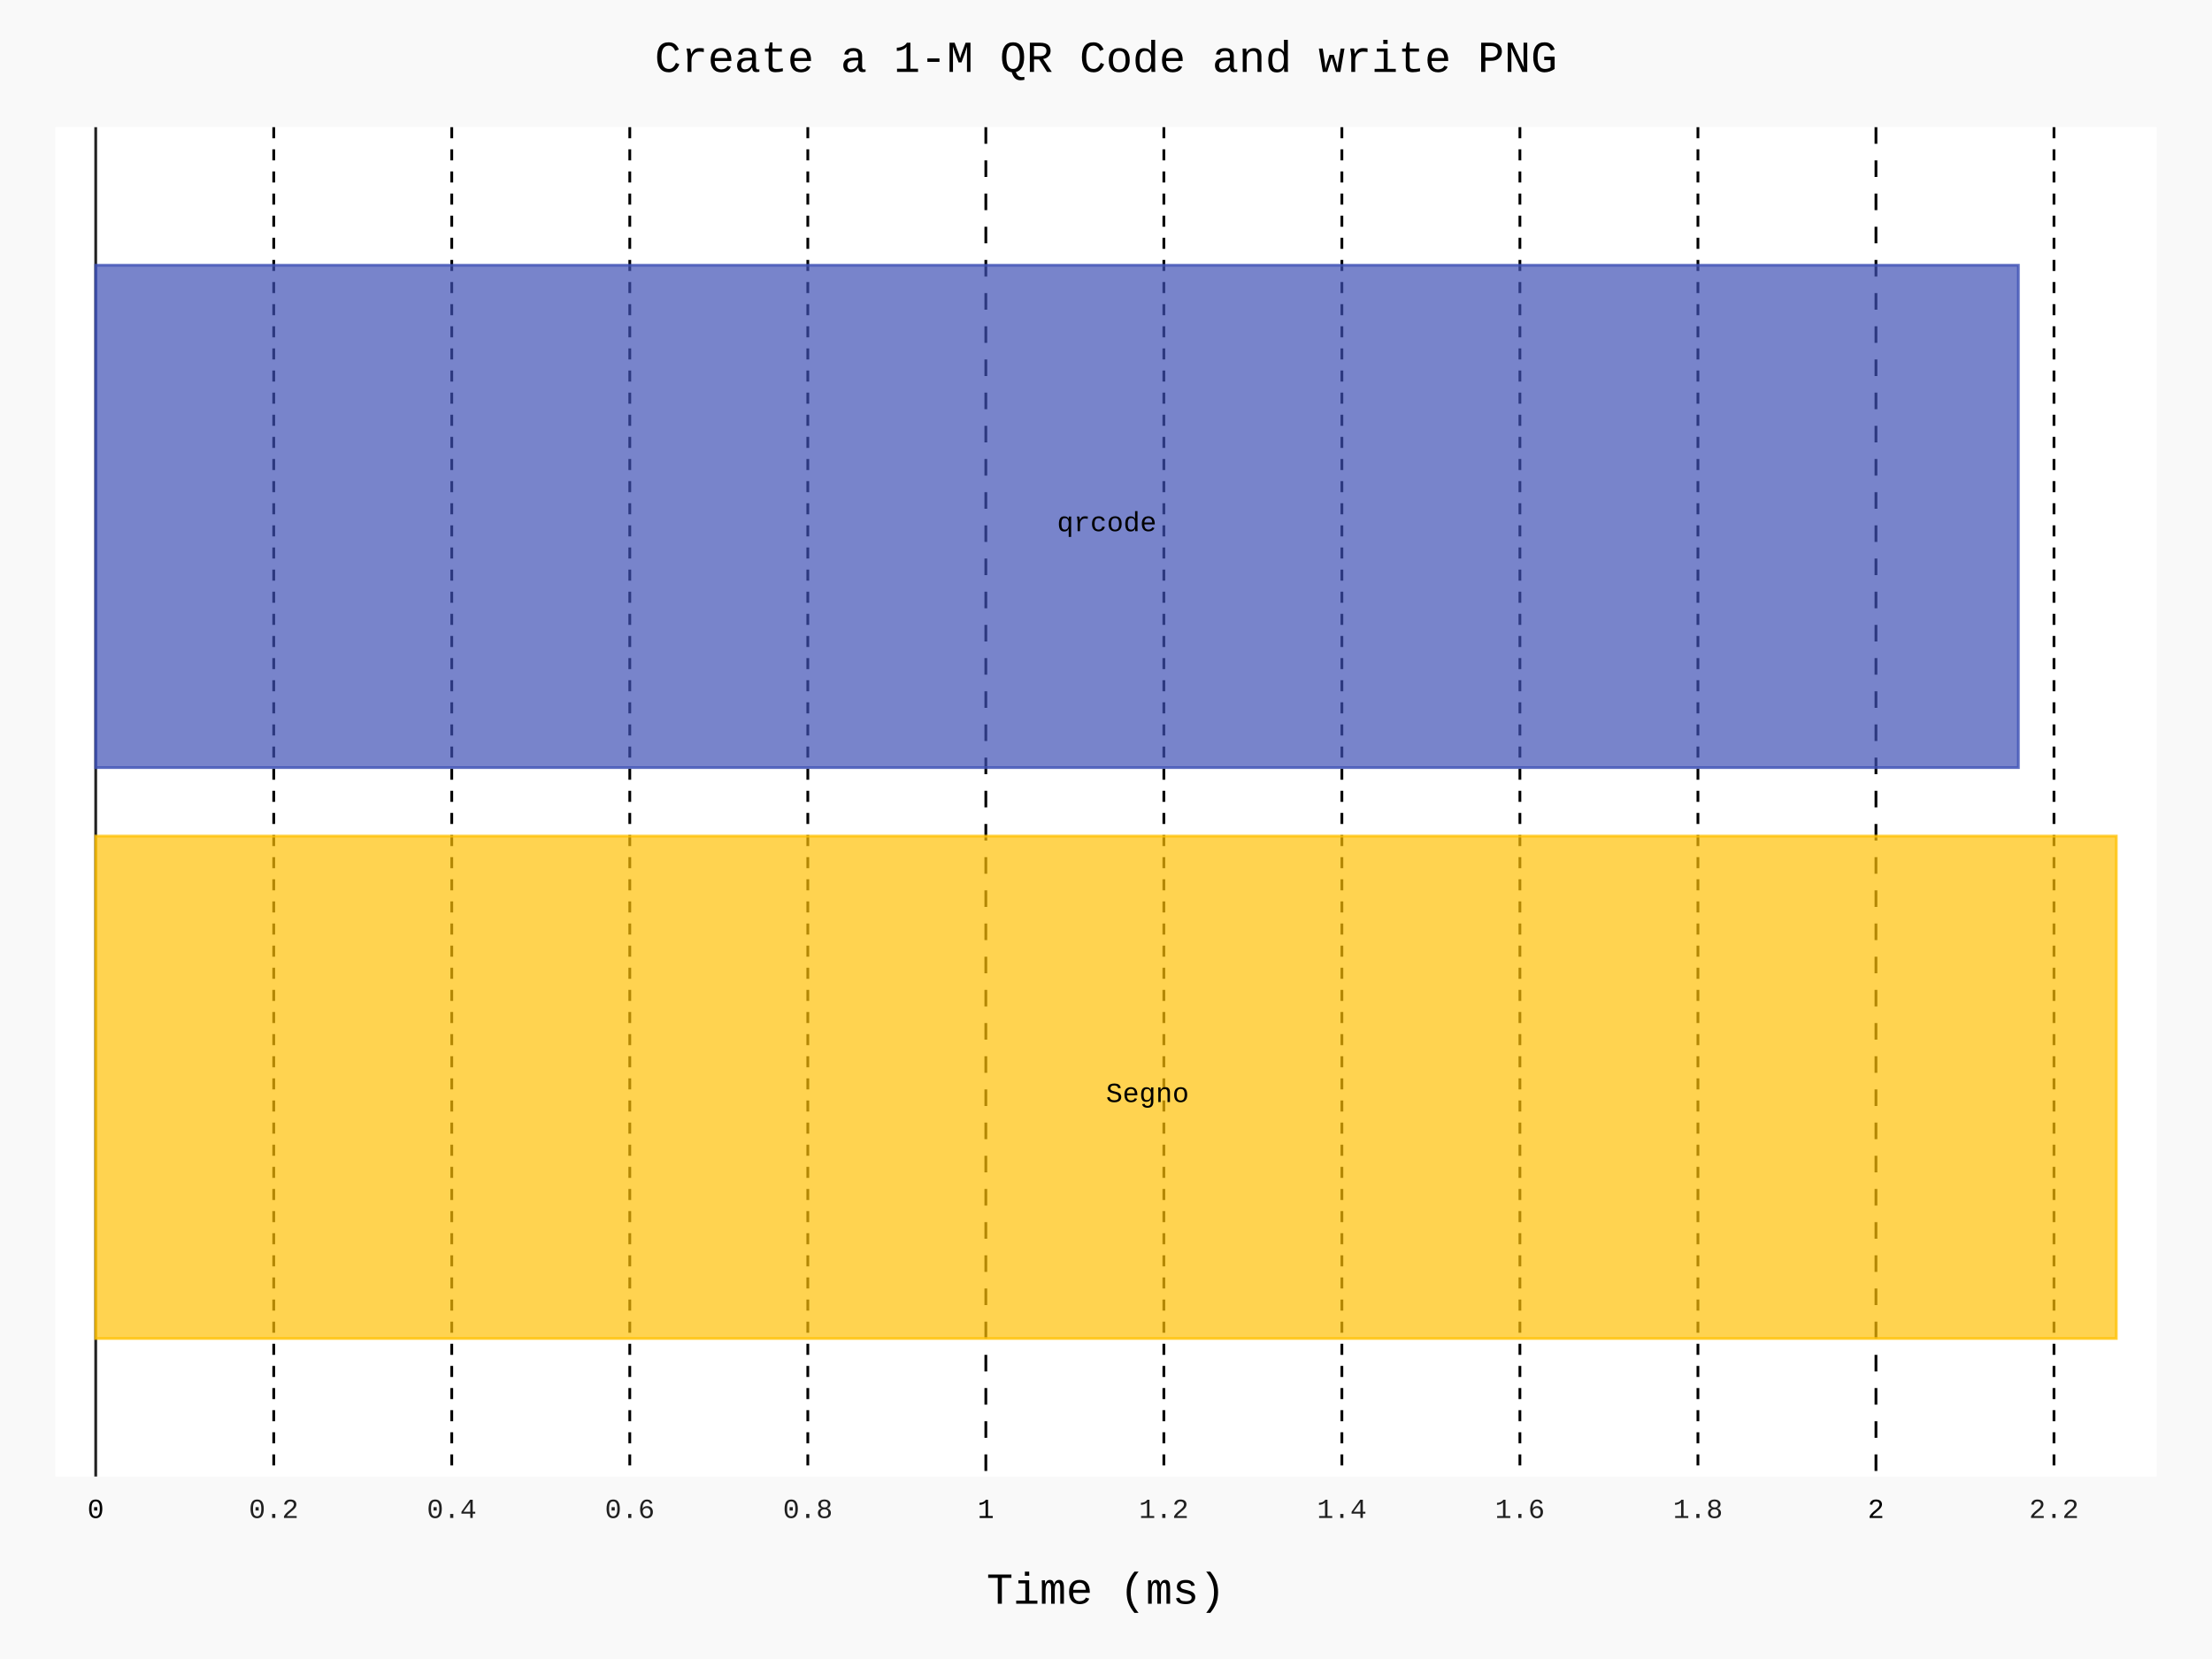
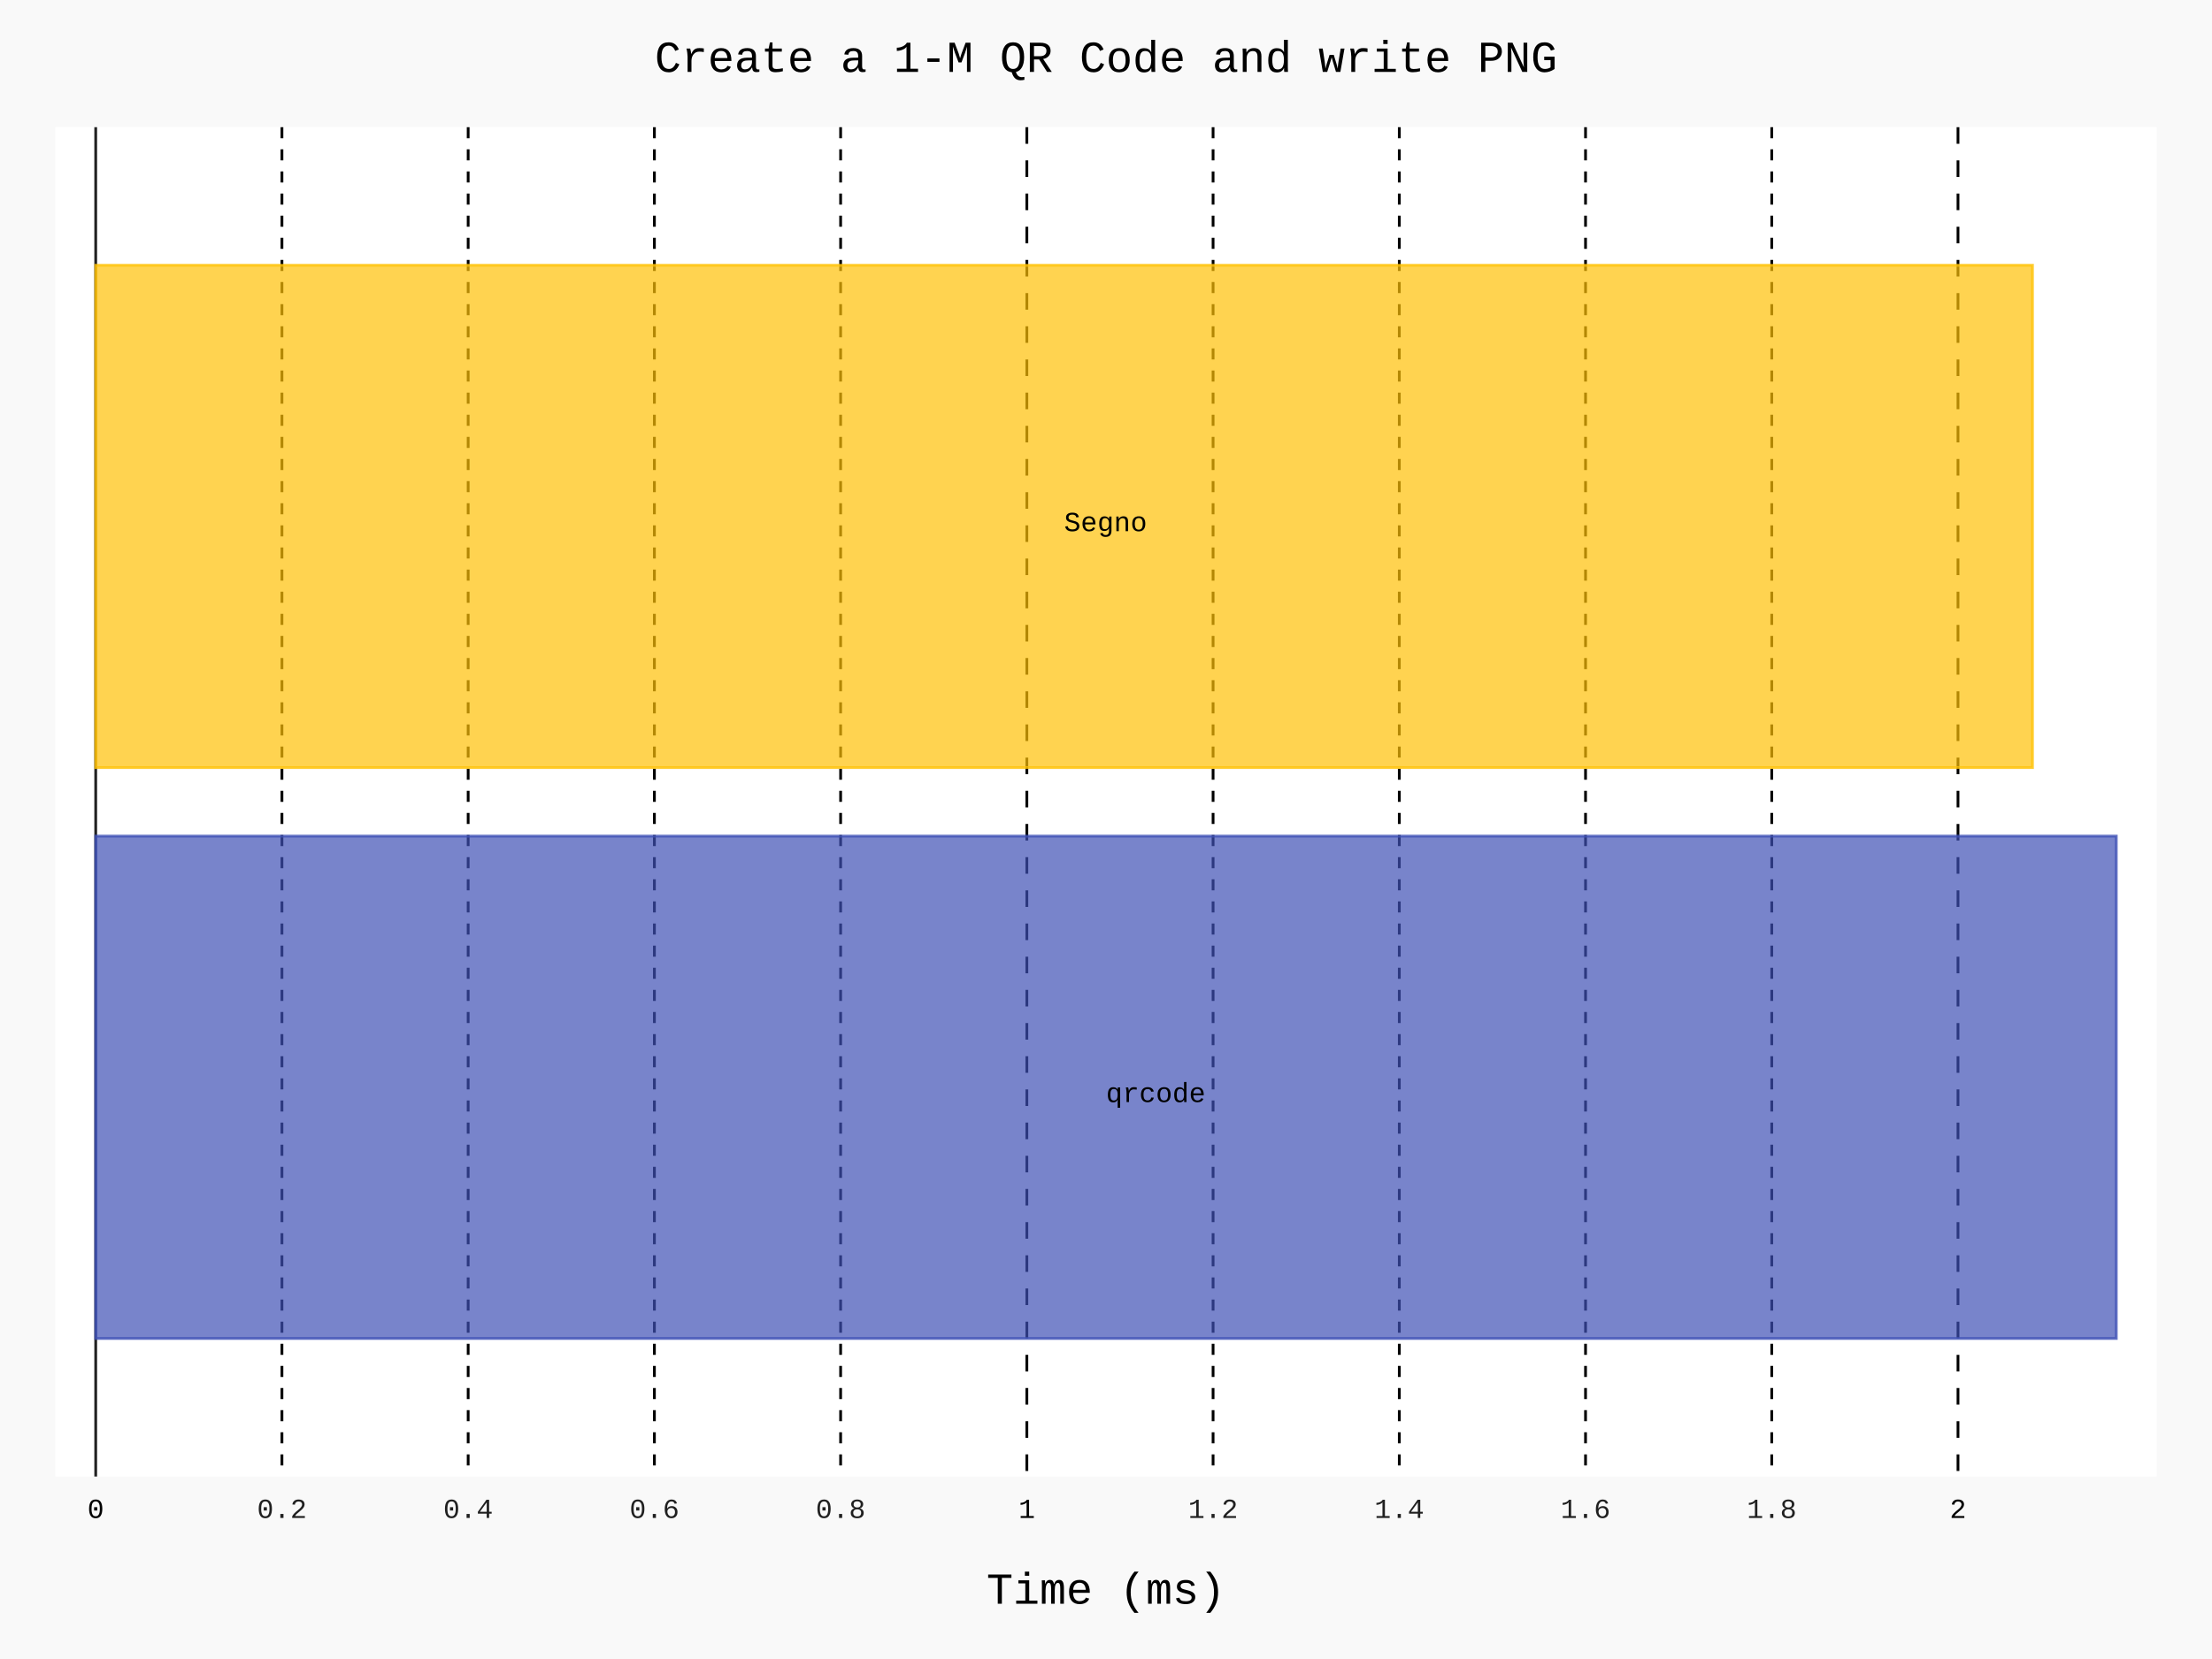
- <svg xmlns="http://www.w3.org/2000/svg" id="chart-6daf920f-dc62-43a2-971e-0f050d4c93e0" class="pygal-chart" viewBox="0 0 800 600">
+ <svg xmlns="http://www.w3.org/2000/svg" id="chart-b0e04af7-44ef-4c67-afe4-44094b39e01a" class="pygal-chart" viewBox="0 0 800 600">
  <defs>
-     <style type="text/css">#chart-6daf920f-dc62-43a2-971e-0f050d4c93e0{-webkit-user-select:none;-webkit-font-smoothing:antialiased;font-family:Consolas,"Liberation Mono",Menlo,Courier,monospace}#chart-6daf920f-dc62-43a2-971e-0f050d4c93e0 .title{font-family:Consolas,"Liberation Mono",Menlo,Courier,monospace;font-size:16px}#chart-6daf920f-dc62-43a2-971e-0f050d4c93e0 .legends .legend text{font-family:Consolas,"Liberation Mono",Menlo,Courier,monospace;font-size:14px}#chart-6daf920f-dc62-43a2-971e-0f050d4c93e0 .axis text{font-family:Consolas,"Liberation Mono",Menlo,Courier,monospace;font-size:10px}#chart-6daf920f-dc62-43a2-971e-0f050d4c93e0 .axis text.major{font-family:Consolas,"Liberation Mono",Menlo,Courier,monospace;font-size:10px}#chart-6daf920f-dc62-43a2-971e-0f050d4c93e0 .text-overlay text.value{font-family:Consolas,"Liberation Mono",Menlo,Courier,monospace;font-size:16px}#chart-6daf920f-dc62-43a2-971e-0f050d4c93e0 .text-overlay text.label{font-family:Consolas,"Liberation Mono",Menlo,Courier,monospace;font-size:10px}#chart-6daf920f-dc62-43a2-971e-0f050d4c93e0 .tooltip{font-family:Consolas,"Liberation Mono",Menlo,Courier,monospace;font-size:14px}#chart-6daf920f-dc62-43a2-971e-0f050d4c93e0 text.no_data{font-family:Consolas,"Liberation Mono",Menlo,Courier,monospace;font-size:64px}
- #chart-6daf920f-dc62-43a2-971e-0f050d4c93e0{background-color:rgba(249,249,249,1)}#chart-6daf920f-dc62-43a2-971e-0f050d4c93e0 path,#chart-6daf920f-dc62-43a2-971e-0f050d4c93e0 line,#chart-6daf920f-dc62-43a2-971e-0f050d4c93e0 rect,#chart-6daf920f-dc62-43a2-971e-0f050d4c93e0 circle{-webkit-transition:150ms;-moz-transition:150ms;transition:150ms}#chart-6daf920f-dc62-43a2-971e-0f050d4c93e0 .graph &gt; .background{fill:rgba(249,249,249,1)}#chart-6daf920f-dc62-43a2-971e-0f050d4c93e0 .plot &gt; .background{fill:rgba(255,255,255,1)}#chart-6daf920f-dc62-43a2-971e-0f050d4c93e0 .graph{fill:rgba(0,0,0,.87)}#chart-6daf920f-dc62-43a2-971e-0f050d4c93e0 text.no_data{fill:rgba(0,0,0,1)}#chart-6daf920f-dc62-43a2-971e-0f050d4c93e0 .title{fill:rgba(0,0,0,1)}#chart-6daf920f-dc62-43a2-971e-0f050d4c93e0 .legends .legend text{fill:rgba(0,0,0,.87)}#chart-6daf920f-dc62-43a2-971e-0f050d4c93e0 .legends .legend:hover text{fill:rgba(0,0,0,1)}#chart-6daf920f-dc62-43a2-971e-0f050d4c93e0 .axis .line{stroke:rgba(0,0,0,1)}#chart-6daf920f-dc62-43a2-971e-0f050d4c93e0 .axis .guide.line{stroke:rgba(0,0,0,.54)}#chart-6daf920f-dc62-43a2-971e-0f050d4c93e0 .axis .major.line{stroke:rgba(0,0,0,.87)}#chart-6daf920f-dc62-43a2-971e-0f050d4c93e0 .axis text.major{fill:rgba(0,0,0,1)}#chart-6daf920f-dc62-43a2-971e-0f050d4c93e0 .axis.y .guides:hover .guide.line,#chart-6daf920f-dc62-43a2-971e-0f050d4c93e0 .line-graph .axis.x .guides:hover .guide.line,#chart-6daf920f-dc62-43a2-971e-0f050d4c93e0 .stackedline-graph .axis.x .guides:hover .guide.line,#chart-6daf920f-dc62-43a2-971e-0f050d4c93e0 .xy-graph .axis.x .guides:hover .guide.line{stroke:rgba(0,0,0,1)}#chart-6daf920f-dc62-43a2-971e-0f050d4c93e0 .axis .guides:hover text{fill:rgba(0,0,0,1)}#chart-6daf920f-dc62-43a2-971e-0f050d4c93e0 .reactive{fill-opacity:.7;stroke-opacity:.8;stroke-width:1}#chart-6daf920f-dc62-43a2-971e-0f050d4c93e0 .ci{stroke:rgba(0,0,0,.87)}#chart-6daf920f-dc62-43a2-971e-0f050d4c93e0 .reactive.active,#chart-6daf920f-dc62-43a2-971e-0f050d4c93e0 .active .reactive{fill-opacity:.8;stroke-opacity:.9;stroke-width:4}#chart-6daf920f-dc62-43a2-971e-0f050d4c93e0 .ci .reactive.active{stroke-width:1.5}#chart-6daf920f-dc62-43a2-971e-0f050d4c93e0 .series text{fill:rgba(0,0,0,1)}#chart-6daf920f-dc62-43a2-971e-0f050d4c93e0 .tooltip rect{fill:rgba(255,255,255,1);stroke:rgba(0,0,0,1);-webkit-transition:opacity 150ms;-moz-transition:opacity 150ms;transition:opacity 150ms}#chart-6daf920f-dc62-43a2-971e-0f050d4c93e0 .tooltip .label{fill:rgba(0,0,0,.87)}#chart-6daf920f-dc62-43a2-971e-0f050d4c93e0 .tooltip .label{fill:rgba(0,0,0,.87)}#chart-6daf920f-dc62-43a2-971e-0f050d4c93e0 .tooltip .legend{font-size:.8em;fill:rgba(0,0,0,.54)}#chart-6daf920f-dc62-43a2-971e-0f050d4c93e0 .tooltip .x_label{font-size:.6em;fill:rgba(0,0,0,1)}#chart-6daf920f-dc62-43a2-971e-0f050d4c93e0 .tooltip .xlink{font-size:.5em;text-decoration:underline}#chart-6daf920f-dc62-43a2-971e-0f050d4c93e0 .tooltip .value{font-size:1.5em}#chart-6daf920f-dc62-43a2-971e-0f050d4c93e0 .bound{font-size:.5em}#chart-6daf920f-dc62-43a2-971e-0f050d4c93e0 .max-value{font-size:.75em;fill:rgba(0,0,0,.54)}#chart-6daf920f-dc62-43a2-971e-0f050d4c93e0 .map-element{fill:rgba(255,255,255,1);stroke:rgba(0,0,0,.54) !important}#chart-6daf920f-dc62-43a2-971e-0f050d4c93e0 .map-element .reactive{fill-opacity:inherit;stroke-opacity:inherit}#chart-6daf920f-dc62-43a2-971e-0f050d4c93e0 .color-0,#chart-6daf920f-dc62-43a2-971e-0f050d4c93e0 .color-0 a:visited{stroke:#F44336;fill:#F44336}#chart-6daf920f-dc62-43a2-971e-0f050d4c93e0 .color-1,#chart-6daf920f-dc62-43a2-971e-0f050d4c93e0 .color-1 a:visited{stroke:#3F51B5;fill:#3F51B5}#chart-6daf920f-dc62-43a2-971e-0f050d4c93e0 .text-overlay .color-0 text{fill:black}#chart-6daf920f-dc62-43a2-971e-0f050d4c93e0 .text-overlay .color-1 text{fill:black}
- #chart-6daf920f-dc62-43a2-971e-0f050d4c93e0 text.no_data{text-anchor:middle}#chart-6daf920f-dc62-43a2-971e-0f050d4c93e0 .guide.line{fill:none}#chart-6daf920f-dc62-43a2-971e-0f050d4c93e0 .centered{text-anchor:middle}#chart-6daf920f-dc62-43a2-971e-0f050d4c93e0 .title{text-anchor:middle}#chart-6daf920f-dc62-43a2-971e-0f050d4c93e0 .legends .legend text{fill-opacity:1}#chart-6daf920f-dc62-43a2-971e-0f050d4c93e0 .axis.x text{text-anchor:middle}#chart-6daf920f-dc62-43a2-971e-0f050d4c93e0 .axis.x:not(.web) text[transform]{text-anchor:start}#chart-6daf920f-dc62-43a2-971e-0f050d4c93e0 .axis.x:not(.web) text[transform].backwards{text-anchor:end}#chart-6daf920f-dc62-43a2-971e-0f050d4c93e0 .axis.y text{text-anchor:end}#chart-6daf920f-dc62-43a2-971e-0f050d4c93e0 .axis.y text[transform].backwards{text-anchor:start}#chart-6daf920f-dc62-43a2-971e-0f050d4c93e0 .axis.y2 text{text-anchor:start}#chart-6daf920f-dc62-43a2-971e-0f050d4c93e0 .axis.y2 text[transform].backwards{text-anchor:end}#chart-6daf920f-dc62-43a2-971e-0f050d4c93e0 .axis .guide.line{stroke-dasharray:4,4;stroke:black}#chart-6daf920f-dc62-43a2-971e-0f050d4c93e0 .axis .major.guide.line{stroke-dasharray:6,6;stroke:black}#chart-6daf920f-dc62-43a2-971e-0f050d4c93e0 .horizontal .axis.y .guide.line,#chart-6daf920f-dc62-43a2-971e-0f050d4c93e0 .horizontal .axis.y2 .guide.line,#chart-6daf920f-dc62-43a2-971e-0f050d4c93e0 .vertical .axis.x .guide.line{opacity:0}#chart-6daf920f-dc62-43a2-971e-0f050d4c93e0 .horizontal .axis.always_show .guide.line,#chart-6daf920f-dc62-43a2-971e-0f050d4c93e0 .vertical .axis.always_show .guide.line{opacity:1 !important}#chart-6daf920f-dc62-43a2-971e-0f050d4c93e0 .axis.y .guides:hover .guide.line,#chart-6daf920f-dc62-43a2-971e-0f050d4c93e0 .axis.y2 .guides:hover .guide.line,#chart-6daf920f-dc62-43a2-971e-0f050d4c93e0 .axis.x .guides:hover .guide.line{opacity:1}#chart-6daf920f-dc62-43a2-971e-0f050d4c93e0 .axis .guides:hover text{opacity:1}#chart-6daf920f-dc62-43a2-971e-0f050d4c93e0 .nofill{fill:none}#chart-6daf920f-dc62-43a2-971e-0f050d4c93e0 .subtle-fill{fill-opacity:.2}#chart-6daf920f-dc62-43a2-971e-0f050d4c93e0 .dot{stroke-width:1px;fill-opacity:1;stroke-opacity:1}#chart-6daf920f-dc62-43a2-971e-0f050d4c93e0 .dot.active{stroke-width:5px}#chart-6daf920f-dc62-43a2-971e-0f050d4c93e0 .dot.negative{fill:transparent}#chart-6daf920f-dc62-43a2-971e-0f050d4c93e0 text,#chart-6daf920f-dc62-43a2-971e-0f050d4c93e0 tspan{stroke:none !important}#chart-6daf920f-dc62-43a2-971e-0f050d4c93e0 .series text.active{opacity:1}#chart-6daf920f-dc62-43a2-971e-0f050d4c93e0 .tooltip rect{fill-opacity:.95;stroke-width:.5}#chart-6daf920f-dc62-43a2-971e-0f050d4c93e0 .tooltip text{fill-opacity:1}#chart-6daf920f-dc62-43a2-971e-0f050d4c93e0 .showable{visibility:hidden}#chart-6daf920f-dc62-43a2-971e-0f050d4c93e0 .showable.shown{visibility:visible}#chart-6daf920f-dc62-43a2-971e-0f050d4c93e0 .gauge-background{fill:rgba(229,229,229,1);stroke:none}#chart-6daf920f-dc62-43a2-971e-0f050d4c93e0 .bg-lines{stroke:rgba(249,249,249,1);stroke-width:2px}</style>
+     <style type="text/css">#chart-b0e04af7-44ef-4c67-afe4-44094b39e01a{-webkit-user-select:none;-webkit-font-smoothing:antialiased;font-family:Consolas,"Liberation Mono",Menlo,Courier,monospace}#chart-b0e04af7-44ef-4c67-afe4-44094b39e01a .title{font-family:Consolas,"Liberation Mono",Menlo,Courier,monospace;font-size:16px}#chart-b0e04af7-44ef-4c67-afe4-44094b39e01a .legends .legend text{font-family:Consolas,"Liberation Mono",Menlo,Courier,monospace;font-size:14px}#chart-b0e04af7-44ef-4c67-afe4-44094b39e01a .axis text{font-family:Consolas,"Liberation Mono",Menlo,Courier,monospace;font-size:10px}#chart-b0e04af7-44ef-4c67-afe4-44094b39e01a .axis text.major{font-family:Consolas,"Liberation Mono",Menlo,Courier,monospace;font-size:10px}#chart-b0e04af7-44ef-4c67-afe4-44094b39e01a .text-overlay text.value{font-family:Consolas,"Liberation Mono",Menlo,Courier,monospace;font-size:16px}#chart-b0e04af7-44ef-4c67-afe4-44094b39e01a .text-overlay text.label{font-family:Consolas,"Liberation Mono",Menlo,Courier,monospace;font-size:10px}#chart-b0e04af7-44ef-4c67-afe4-44094b39e01a .tooltip{font-family:Consolas,"Liberation Mono",Menlo,Courier,monospace;font-size:14px}#chart-b0e04af7-44ef-4c67-afe4-44094b39e01a text.no_data{font-family:Consolas,"Liberation Mono",Menlo,Courier,monospace;font-size:64px}
+ #chart-b0e04af7-44ef-4c67-afe4-44094b39e01a{background-color:rgba(249,249,249,1)}#chart-b0e04af7-44ef-4c67-afe4-44094b39e01a path,#chart-b0e04af7-44ef-4c67-afe4-44094b39e01a line,#chart-b0e04af7-44ef-4c67-afe4-44094b39e01a rect,#chart-b0e04af7-44ef-4c67-afe4-44094b39e01a circle{-webkit-transition:150ms;-moz-transition:150ms;transition:150ms}#chart-b0e04af7-44ef-4c67-afe4-44094b39e01a .graph &gt; .background{fill:rgba(249,249,249,1)}#chart-b0e04af7-44ef-4c67-afe4-44094b39e01a .plot &gt; .background{fill:rgba(255,255,255,1)}#chart-b0e04af7-44ef-4c67-afe4-44094b39e01a .graph{fill:rgba(0,0,0,.87)}#chart-b0e04af7-44ef-4c67-afe4-44094b39e01a text.no_data{fill:rgba(0,0,0,1)}#chart-b0e04af7-44ef-4c67-afe4-44094b39e01a .title{fill:rgba(0,0,0,1)}#chart-b0e04af7-44ef-4c67-afe4-44094b39e01a .legends .legend text{fill:rgba(0,0,0,.87)}#chart-b0e04af7-44ef-4c67-afe4-44094b39e01a .legends .legend:hover text{fill:rgba(0,0,0,1)}#chart-b0e04af7-44ef-4c67-afe4-44094b39e01a .axis .line{stroke:rgba(0,0,0,1)}#chart-b0e04af7-44ef-4c67-afe4-44094b39e01a .axis .guide.line{stroke:rgba(0,0,0,.54)}#chart-b0e04af7-44ef-4c67-afe4-44094b39e01a .axis .major.line{stroke:rgba(0,0,0,.87)}#chart-b0e04af7-44ef-4c67-afe4-44094b39e01a .axis text.major{fill:rgba(0,0,0,1)}#chart-b0e04af7-44ef-4c67-afe4-44094b39e01a .axis.y .guides:hover .guide.line,#chart-b0e04af7-44ef-4c67-afe4-44094b39e01a .line-graph .axis.x .guides:hover .guide.line,#chart-b0e04af7-44ef-4c67-afe4-44094b39e01a .stackedline-graph .axis.x .guides:hover .guide.line,#chart-b0e04af7-44ef-4c67-afe4-44094b39e01a .xy-graph .axis.x .guides:hover .guide.line{stroke:rgba(0,0,0,1)}#chart-b0e04af7-44ef-4c67-afe4-44094b39e01a .axis .guides:hover text{fill:rgba(0,0,0,1)}#chart-b0e04af7-44ef-4c67-afe4-44094b39e01a .reactive{fill-opacity:.7;stroke-opacity:.8;stroke-width:1}#chart-b0e04af7-44ef-4c67-afe4-44094b39e01a .ci{stroke:rgba(0,0,0,.87)}#chart-b0e04af7-44ef-4c67-afe4-44094b39e01a .reactive.active,#chart-b0e04af7-44ef-4c67-afe4-44094b39e01a .active .reactive{fill-opacity:.8;stroke-opacity:.9;stroke-width:4}#chart-b0e04af7-44ef-4c67-afe4-44094b39e01a .ci .reactive.active{stroke-width:1.5}#chart-b0e04af7-44ef-4c67-afe4-44094b39e01a .series text{fill:rgba(0,0,0,1)}#chart-b0e04af7-44ef-4c67-afe4-44094b39e01a .tooltip rect{fill:rgba(255,255,255,1);stroke:rgba(0,0,0,1);-webkit-transition:opacity 150ms;-moz-transition:opacity 150ms;transition:opacity 150ms}#chart-b0e04af7-44ef-4c67-afe4-44094b39e01a .tooltip .label{fill:rgba(0,0,0,.87)}#chart-b0e04af7-44ef-4c67-afe4-44094b39e01a .tooltip .label{fill:rgba(0,0,0,.87)}#chart-b0e04af7-44ef-4c67-afe4-44094b39e01a .tooltip .legend{font-size:.8em;fill:rgba(0,0,0,.54)}#chart-b0e04af7-44ef-4c67-afe4-44094b39e01a .tooltip .x_label{font-size:.6em;fill:rgba(0,0,0,1)}#chart-b0e04af7-44ef-4c67-afe4-44094b39e01a .tooltip .xlink{font-size:.5em;text-decoration:underline}#chart-b0e04af7-44ef-4c67-afe4-44094b39e01a .tooltip .value{font-size:1.5em}#chart-b0e04af7-44ef-4c67-afe4-44094b39e01a .bound{font-size:.5em}#chart-b0e04af7-44ef-4c67-afe4-44094b39e01a .max-value{font-size:.75em;fill:rgba(0,0,0,.54)}#chart-b0e04af7-44ef-4c67-afe4-44094b39e01a .map-element{fill:rgba(255,255,255,1);stroke:rgba(0,0,0,.54) !important}#chart-b0e04af7-44ef-4c67-afe4-44094b39e01a .map-element .reactive{fill-opacity:inherit;stroke-opacity:inherit}#chart-b0e04af7-44ef-4c67-afe4-44094b39e01a .color-0,#chart-b0e04af7-44ef-4c67-afe4-44094b39e01a .color-0 a:visited{stroke:#F44336;fill:#F44336}#chart-b0e04af7-44ef-4c67-afe4-44094b39e01a .color-1,#chart-b0e04af7-44ef-4c67-afe4-44094b39e01a .color-1 a:visited{stroke:#3F51B5;fill:#3F51B5}#chart-b0e04af7-44ef-4c67-afe4-44094b39e01a .text-overlay .color-0 text{fill:black}#chart-b0e04af7-44ef-4c67-afe4-44094b39e01a .text-overlay .color-1 text{fill:black}
+ #chart-b0e04af7-44ef-4c67-afe4-44094b39e01a text.no_data{text-anchor:middle}#chart-b0e04af7-44ef-4c67-afe4-44094b39e01a .guide.line{fill:none}#chart-b0e04af7-44ef-4c67-afe4-44094b39e01a .centered{text-anchor:middle}#chart-b0e04af7-44ef-4c67-afe4-44094b39e01a .title{text-anchor:middle}#chart-b0e04af7-44ef-4c67-afe4-44094b39e01a .legends .legend text{fill-opacity:1}#chart-b0e04af7-44ef-4c67-afe4-44094b39e01a .axis.x text{text-anchor:middle}#chart-b0e04af7-44ef-4c67-afe4-44094b39e01a .axis.x:not(.web) text[transform]{text-anchor:start}#chart-b0e04af7-44ef-4c67-afe4-44094b39e01a .axis.x:not(.web) text[transform].backwards{text-anchor:end}#chart-b0e04af7-44ef-4c67-afe4-44094b39e01a .axis.y text{text-anchor:end}#chart-b0e04af7-44ef-4c67-afe4-44094b39e01a .axis.y text[transform].backwards{text-anchor:start}#chart-b0e04af7-44ef-4c67-afe4-44094b39e01a .axis.y2 text{text-anchor:start}#chart-b0e04af7-44ef-4c67-afe4-44094b39e01a .axis.y2 text[transform].backwards{text-anchor:end}#chart-b0e04af7-44ef-4c67-afe4-44094b39e01a .axis .guide.line{stroke-dasharray:4,4;stroke:black}#chart-b0e04af7-44ef-4c67-afe4-44094b39e01a .axis .major.guide.line{stroke-dasharray:6,6;stroke:black}#chart-b0e04af7-44ef-4c67-afe4-44094b39e01a .horizontal .axis.y .guide.line,#chart-b0e04af7-44ef-4c67-afe4-44094b39e01a .horizontal .axis.y2 .guide.line,#chart-b0e04af7-44ef-4c67-afe4-44094b39e01a .vertical .axis.x .guide.line{opacity:0}#chart-b0e04af7-44ef-4c67-afe4-44094b39e01a .horizontal .axis.always_show .guide.line,#chart-b0e04af7-44ef-4c67-afe4-44094b39e01a .vertical .axis.always_show .guide.line{opacity:1 !important}#chart-b0e04af7-44ef-4c67-afe4-44094b39e01a .axis.y .guides:hover .guide.line,#chart-b0e04af7-44ef-4c67-afe4-44094b39e01a .axis.y2 .guides:hover .guide.line,#chart-b0e04af7-44ef-4c67-afe4-44094b39e01a .axis.x .guides:hover .guide.line{opacity:1}#chart-b0e04af7-44ef-4c67-afe4-44094b39e01a .axis .guides:hover text{opacity:1}#chart-b0e04af7-44ef-4c67-afe4-44094b39e01a .nofill{fill:none}#chart-b0e04af7-44ef-4c67-afe4-44094b39e01a .subtle-fill{fill-opacity:.2}#chart-b0e04af7-44ef-4c67-afe4-44094b39e01a .dot{stroke-width:1px;fill-opacity:1;stroke-opacity:1}#chart-b0e04af7-44ef-4c67-afe4-44094b39e01a .dot.active{stroke-width:5px}#chart-b0e04af7-44ef-4c67-afe4-44094b39e01a .dot.negative{fill:transparent}#chart-b0e04af7-44ef-4c67-afe4-44094b39e01a text,#chart-b0e04af7-44ef-4c67-afe4-44094b39e01a tspan{stroke:none !important}#chart-b0e04af7-44ef-4c67-afe4-44094b39e01a .series text.active{opacity:1}#chart-b0e04af7-44ef-4c67-afe4-44094b39e01a .tooltip rect{fill-opacity:.95;stroke-width:.5}#chart-b0e04af7-44ef-4c67-afe4-44094b39e01a .tooltip text{fill-opacity:1}#chart-b0e04af7-44ef-4c67-afe4-44094b39e01a .showable{visibility:hidden}#chart-b0e04af7-44ef-4c67-afe4-44094b39e01a .showable.shown{visibility:visible}#chart-b0e04af7-44ef-4c67-afe4-44094b39e01a .gauge-background{fill:rgba(229,229,229,1);stroke:none}#chart-b0e04af7-44ef-4c67-afe4-44094b39e01a .bg-lines{stroke:rgba(249,249,249,1);stroke-width:2px}</style>
  </defs>
  <g class="graph horizontalbar-graph horizontal">
    <rect x="0" y="0" width="800" height="600" class="background" />
    <g transform="translate(20, 46)" class="plot">
      <rect x="0" y="0" width="760" height="488" class="background" />
      <g class="axis x always_show">
        <g class="guides">
          <path d="M14.615 0 v488" class="axis major line" />
          <text x="14.615" y="503.0" class="major">0</text>
        </g>
        <g class="guides">
-           <path d="M79 0 v488" class="guide line" />
-           <text x="79" y="503.0" class="">0.2</text>
+           <path d="M81.967 0 v488" class="guide line" />
+           <text x="81.967" y="503.0" class="">0.2</text>
        </g>
        <g class="guides">
-           <path d="M143.385 0 v488" class="guide line" />
-           <text x="143.385" y="503.0" class="">0.4</text>
+           <path d="M149.319 0 v488" class="guide line" />
+           <text x="149.319" y="503.0" class="">0.4</text>
        </g>
        <g class="guides">
-           <path d="M207.77 0 v488" class="guide line" />
-           <text x="207.77" y="503.0" class="">0.6</text>
+           <path d="M216.671 0 v488" class="guide line" />
+           <text x="216.671" y="503.0" class="">0.6</text>
        </g>
        <g class="guides">
-           <path d="M272.155 0 v488" class="guide line" />
-           <text x="272.155" y="503.0" class="">0.8</text>
+           <path d="M284.023 0 v488" class="guide line" />
+           <text x="284.023" y="503.0" class="">0.8</text>
        </g>
        <g class="guides">
-           <path d="M336.54 0 v488" class="major guide line" />
-           <text x="336.54" y="503.0" class="major">1</text>
+           <path d="M351.375 0 v488" class="major guide line" />
+           <text x="351.375" y="503.0" class="major">1</text>
        </g>
        <g class="guides">
-           <path d="M400.925 0 v488" class="guide line" />
-           <text x="400.925" y="503.0" class="">1.2</text>
+           <path d="M418.727 0 v488" class="guide line" />
+           <text x="418.727" y="503.0" class="">1.2</text>
        </g>
        <g class="guides">
-           <path d="M465.31 0 v488" class="guide line" />
-           <text x="465.31" y="503.0" class="">1.4</text>
+           <path d="M486.079 0 v488" class="guide line" />
+           <text x="486.079" y="503.0" class="">1.4</text>
        </g>
        <g class="guides">
-           <path d="M529.695 0 v488" class="guide line" />
-           <text x="529.695" y="503.0" class="">1.6</text>
+           <path d="M553.431 0 v488" class="guide line" />
+           <text x="553.431" y="503.0" class="">1.6</text>
        </g>
        <g class="guides">
-           <path d="M594.08 0 v488" class="guide line" />
-           <text x="594.08" y="503.0" class="">1.8</text>
+           <path d="M620.783 0 v488" class="guide line" />
+           <text x="620.783" y="503.0" class="">1.8</text>
        </g>
        <g class="guides">
-           <path d="M658.465 0 v488" class="major guide line" />
-           <text x="658.465" y="503.0" class="major">2</text>
-         </g>
-         <g class="guides">
-           <path d="M722.85 0 v488" class="guide line" />
-           <text x="722.85" y="503.0" class="">2.2</text>
+           <path d="M688.135 0 v488" class="major guide line" />
+           <text x="688.135" y="503.0" class="major">2</text>
        </g>
      </g>
      <g class="series serie-1 color-1">
        <g class="bars">
-           <g class="bar" style="fill: #FFC107; stroke: #FFC107">
+           <g class="bar" style="fill: #3F51B5; stroke: #3F51B5">
            <rect x="14.615" y="256.388" rx="0" ry="0" width="730.769" height="181.686" class="rect reactive tooltip-trigger" />
          </g>
        </g>
      </g>
      <g class="series serie-0 color-0">
        <g class="bars">
-           <g class="bar" style="fill: #3F51B5; stroke: #3F51B5">
-             <rect x="14.615" y="49.926" rx="0" ry="0" width="695.358" height="181.686" class="rect reactive tooltip-trigger" />
+           <g class="bar" style="fill: #FFC107; stroke: #FFC107">
+             <rect x="14.615" y="49.926" rx="0" ry="0" width="700.461" height="181.686" class="rect reactive tooltip-trigger" />
          </g>
        </g>
      </g>
    </g>
    <g class="titles">
      <text x="400.0" y="26" class="title plot_title">Create a 1-M QR Code and write PNG</text>
      <text x="400.0" y="580" class="title">Time (ms)</text>
    </g>
    <g transform="translate(20, 46)" class="plot overlay">
      <g class="series serie-1 color-1" />
      <g class="series serie-0 color-0" />
    </g>
    <g transform="translate(20, 46)" class="plot text-overlay">
      <g class="series serie-1 color-1">
-         <text x="380" y="352.564" class="label">Segno</text>
+         <text x="380.0" y="352.564" class="label">qrcode</text>
      </g>
      <g class="series serie-0 color-0">
-         <text x="362.294" y="146.103" class="label">qrcode</text>
+         <text x="364.846" y="146.103" class="label">Segno</text>
      </g>
    </g>
    <g transform="translate(20, 46)" class="plot tooltip-overlay">
      <g transform="translate(0 0)" style="opacity: 0" class="tooltip">
        <rect rx="0" ry="0" width="0" height="0" class="tooltip-box" />
        <g class="text" />
      </g>
    </g>
  </g>
</svg>
